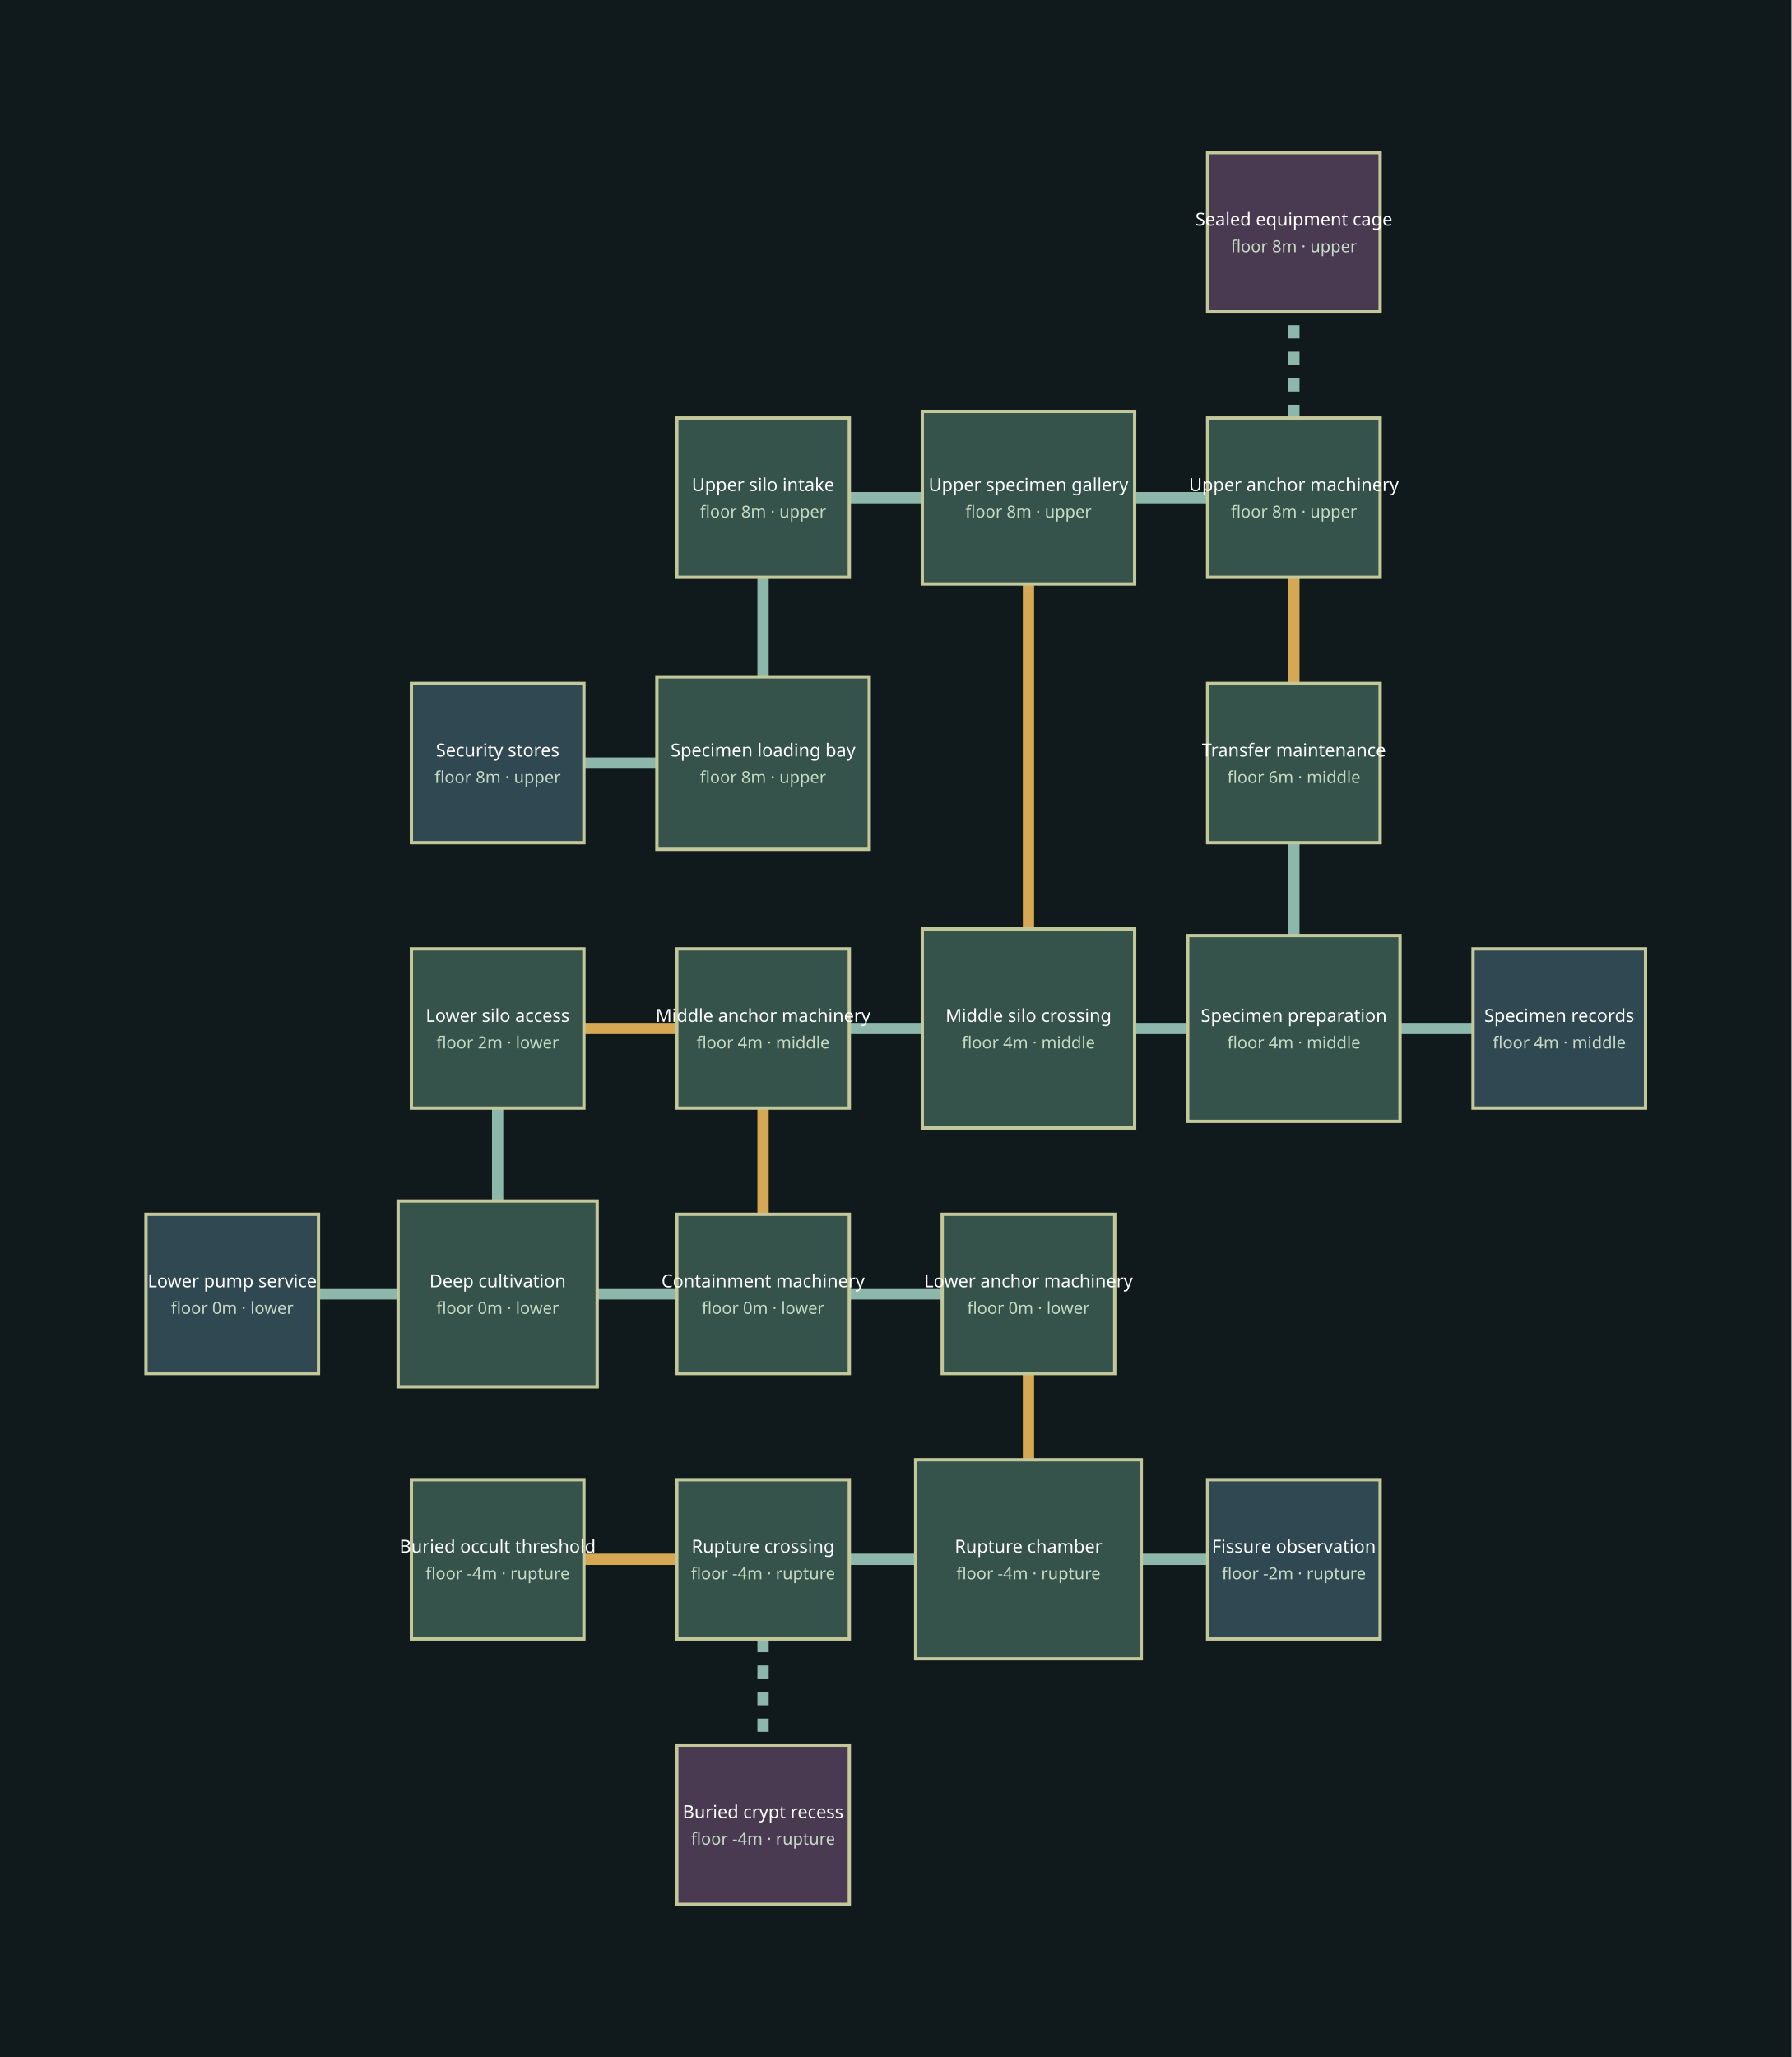
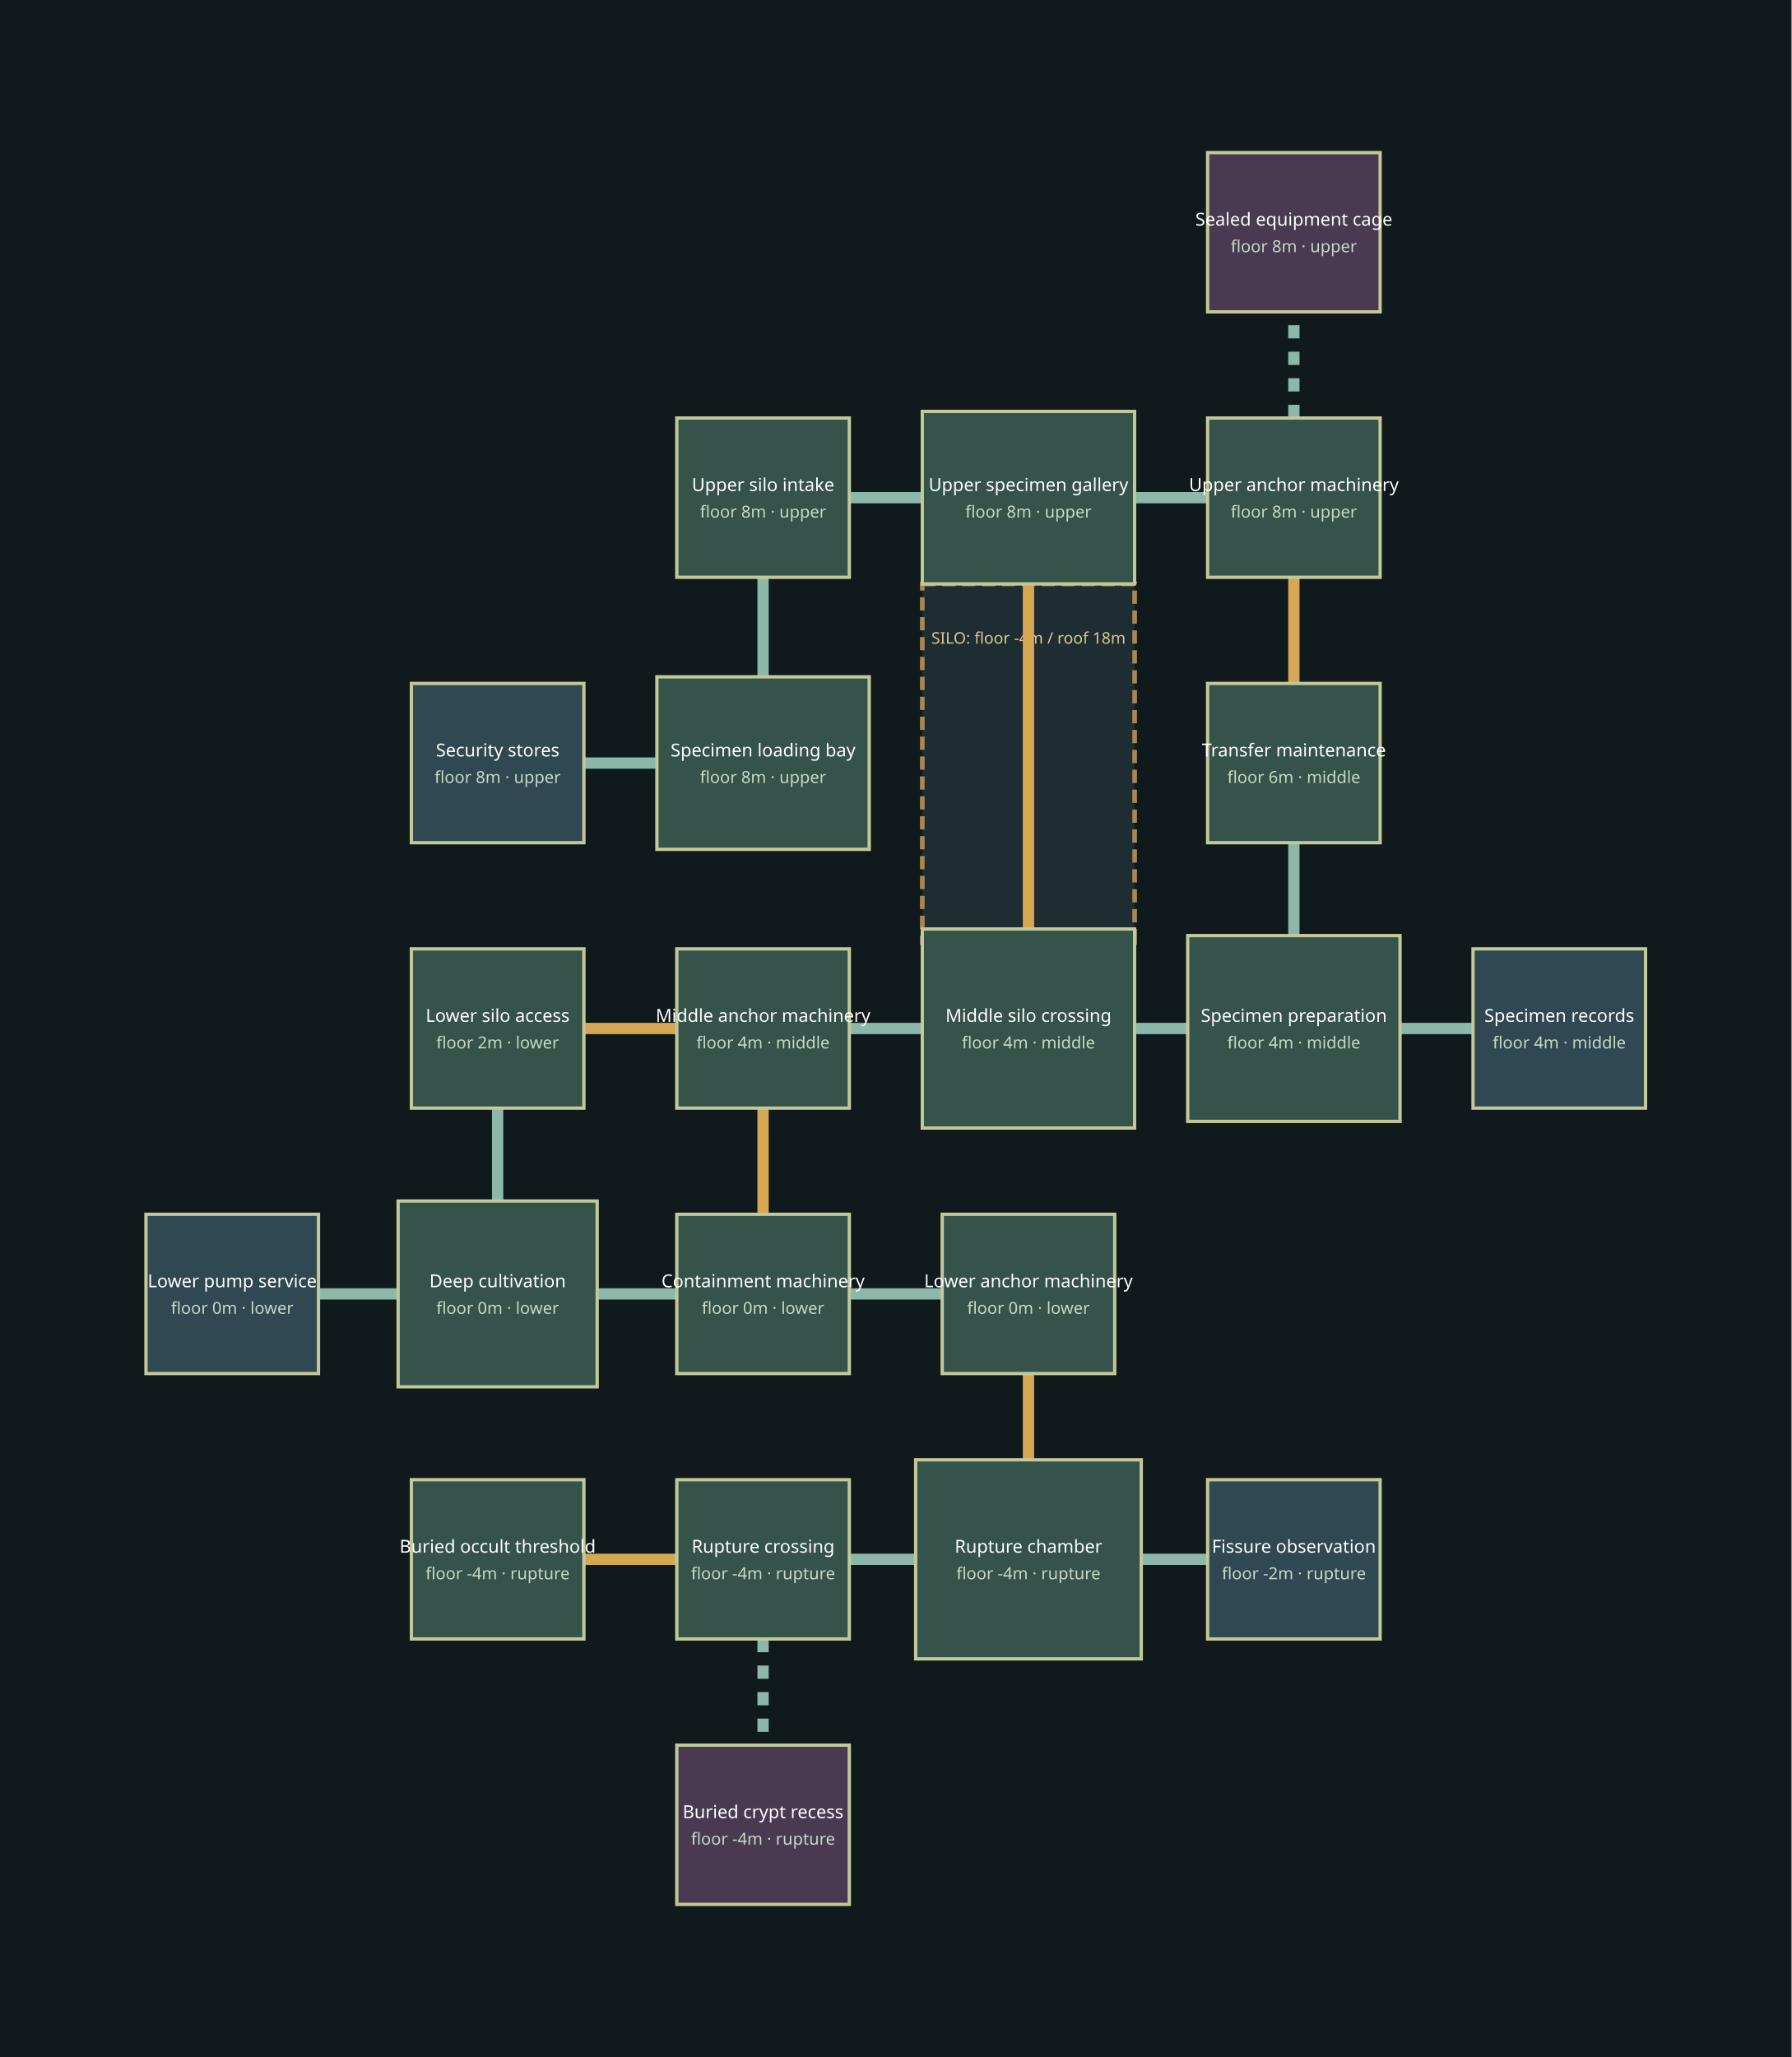
<svg xmlns="http://www.w3.org/2000/svg" viewBox="-115 -115 270 310">
  <rect x="-115" y="-115" width="270" height="310" fill="#10191b" />
+   <rect x="24.0" y="-27.0" width="32" height="54" fill="#1d2d31" stroke="#a88756" stroke-width=".7" stroke-dasharray="2 1" />
+   <text x="40" y="-18" fill="#dac59b" font-family="sans-serif" font-size="2.4" text-anchor="middle">SILO: floor -4m / roof 18m</text>
  <polyline points="0,0 0,-40" fill="none" stroke="#8cb7aa" stroke-width="1.7" />
  <polyline points="0,-40 40,-40" fill="none" stroke="#8cb7aa" stroke-width="1.7" />
  <polyline points="40,-40 80,-40" fill="none" stroke="#8cb7aa" stroke-width="1.7" />
  <polyline points="80,-40 80,0" fill="none" stroke="#d6a853" stroke-width="1.7" />
  <polyline points="80,0 80,40" fill="none" stroke="#8cb7aa" stroke-width="1.7" />
  <polyline points="80,40 40,40" fill="none" stroke="#8cb7aa" stroke-width="1.7" />
  <polyline points="40,40 0,40" fill="none" stroke="#8cb7aa" stroke-width="1.7" />
  <polyline points="0,40 -40,40" fill="none" stroke="#d6a853" stroke-width="1.7" />
  <polyline points="-40,40 -40,80" fill="none" stroke="#8cb7aa" stroke-width="1.7" />
  <polyline points="-40,80 0,80" fill="none" stroke="#8cb7aa" stroke-width="1.7" />
  <polyline points="0,80 40,80" fill="none" stroke="#8cb7aa" stroke-width="1.7" />
  <polyline points="40,80 40,120" fill="none" stroke="#d6a853" stroke-width="1.7" />
  <polyline points="40,120 0,120" fill="none" stroke="#8cb7aa" stroke-width="1.7" />
  <polyline points="0,120 -40,120" fill="none" stroke="#d6a853" stroke-width="1.7" />
  <polyline points="40,-40 40,0 40,40" fill="none" stroke="#d6a853" stroke-width="1.7" />
  <polyline points="0,40 0,80" fill="none" stroke="#d6a853" stroke-width="1.7" />
  <polyline points="0,0 -40,0" fill="none" stroke="#8cb7aa" stroke-width="1.7" />
  <polyline points="80,40 120,40" fill="none" stroke="#8cb7aa" stroke-width="1.7" />
  <polyline points="-40,80 -80,80" fill="none" stroke="#8cb7aa" stroke-width="1.7" />
  <polyline points="40,120 80,120" fill="none" stroke="#8cb7aa" stroke-width="1.7" />
  <polyline points="80,-40 80,-80" fill="none" stroke="#8cb7aa" stroke-width="1.7" stroke-dasharray="2 2" />
  <polyline points="0,120 0,160" fill="none" stroke="#8cb7aa" stroke-width="1.7" stroke-dasharray="2 2" />
  <rect x="-16.0" y="-13.0" width="32" height="26" fill="#35534a" stroke="#c2c89a" stroke-width=".5" />
  <text x="0" y="-1" font-family="sans-serif" font-size="2.7" fill="white" text-anchor="middle">Specimen loading bay</text>
  <text x="0" y="3" font-family="sans-serif" font-size="2.5" fill="#c5d9c5" text-anchor="middle">floor 8m · upper</text>
  <rect x="-13.0" y="-52.0" width="26" height="24" fill="#35534a" stroke="#c2c89a" stroke-width=".5" />
  <text x="0" y="-41" font-family="sans-serif" font-size="2.7" fill="white" text-anchor="middle">Upper silo intake</text>
  <text x="0" y="-37" font-family="sans-serif" font-size="2.5" fill="#c5d9c5" text-anchor="middle">floor 8m · upper</text>
  <rect x="24.0" y="-53.0" width="32" height="26" fill="#35534a" stroke="#c2c89a" stroke-width=".5" />
  <text x="40" y="-41" font-family="sans-serif" font-size="2.7" fill="white" text-anchor="middle">Upper specimen gallery</text>
  <text x="40" y="-37" font-family="sans-serif" font-size="2.5" fill="#c5d9c5" text-anchor="middle">floor 8m · upper</text>
  <rect x="67.0" y="-52.0" width="26" height="24" fill="#35534a" stroke="#c2c89a" stroke-width=".5" />
  <text x="80" y="-41" font-family="sans-serif" font-size="2.7" fill="white" text-anchor="middle">Upper anchor machinery</text>
  <text x="80" y="-37" font-family="sans-serif" font-size="2.5" fill="#c5d9c5" text-anchor="middle">floor 8m · upper</text>
  <rect x="67.0" y="-12.0" width="26" height="24" fill="#35534a" stroke="#c2c89a" stroke-width=".5" />
  <text x="80" y="-1" font-family="sans-serif" font-size="2.7" fill="white" text-anchor="middle">Transfer maintenance</text>
  <text x="80" y="3" font-family="sans-serif" font-size="2.5" fill="#c5d9c5" text-anchor="middle">floor 6m · middle</text>
  <rect x="64.0" y="26.0" width="32" height="28" fill="#35534a" stroke="#c2c89a" stroke-width=".5" />
  <text x="80" y="39" font-family="sans-serif" font-size="2.7" fill="white" text-anchor="middle">Specimen preparation</text>
  <text x="80" y="43" font-family="sans-serif" font-size="2.5" fill="#c5d9c5" text-anchor="middle">floor 4m · middle</text>
  <rect x="24.0" y="25.0" width="32" height="30" fill="#35534a" stroke="#c2c89a" stroke-width=".5" />
  <text x="40" y="39" font-family="sans-serif" font-size="2.7" fill="white" text-anchor="middle">Middle silo crossing</text>
  <text x="40" y="43" font-family="sans-serif" font-size="2.5" fill="#c5d9c5" text-anchor="middle">floor 4m · middle</text>
  <rect x="-13.0" y="28.0" width="26" height="24" fill="#35534a" stroke="#c2c89a" stroke-width=".5" />
  <text x="0" y="39" font-family="sans-serif" font-size="2.7" fill="white" text-anchor="middle">Middle anchor machinery</text>
  <text x="0" y="43" font-family="sans-serif" font-size="2.5" fill="#c5d9c5" text-anchor="middle">floor 4m · middle</text>
  <rect x="-53.0" y="28.0" width="26" height="24" fill="#35534a" stroke="#c2c89a" stroke-width=".5" />
  <text x="-40" y="39" font-family="sans-serif" font-size="2.7" fill="white" text-anchor="middle">Lower silo access</text>
  <text x="-40" y="43" font-family="sans-serif" font-size="2.5" fill="#c5d9c5" text-anchor="middle">floor 2m · lower</text>
  <rect x="-55.0" y="66.0" width="30" height="28" fill="#35534a" stroke="#c2c89a" stroke-width=".5" />
  <text x="-40" y="79" font-family="sans-serif" font-size="2.7" fill="white" text-anchor="middle">Deep cultivation</text>
  <text x="-40" y="83" font-family="sans-serif" font-size="2.5" fill="#c5d9c5" text-anchor="middle">floor 0m · lower</text>
  <rect x="-13.0" y="68.0" width="26" height="24" fill="#35534a" stroke="#c2c89a" stroke-width=".5" />
  <text x="0" y="79" font-family="sans-serif" font-size="2.7" fill="white" text-anchor="middle">Containment machinery</text>
  <text x="0" y="83" font-family="sans-serif" font-size="2.5" fill="#c5d9c5" text-anchor="middle">floor 0m · lower</text>
  <rect x="27.0" y="68.0" width="26" height="24" fill="#35534a" stroke="#c2c89a" stroke-width=".5" />
  <text x="40" y="79" font-family="sans-serif" font-size="2.7" fill="white" text-anchor="middle">Lower anchor machinery</text>
  <text x="40" y="83" font-family="sans-serif" font-size="2.5" fill="#c5d9c5" text-anchor="middle">floor 0m · lower</text>
  <rect x="23.0" y="105.0" width="34" height="30" fill="#35534a" stroke="#c2c89a" stroke-width=".5" />
  <text x="40" y="119" font-family="sans-serif" font-size="2.7" fill="white" text-anchor="middle">Rupture chamber</text>
  <text x="40" y="123" font-family="sans-serif" font-size="2.5" fill="#c5d9c5" text-anchor="middle">floor -4m · rupture</text>
  <rect x="-13.0" y="108.0" width="26" height="24" fill="#35534a" stroke="#c2c89a" stroke-width=".5" />
  <text x="0" y="119" font-family="sans-serif" font-size="2.7" fill="white" text-anchor="middle">Rupture crossing</text>
  <text x="0" y="123" font-family="sans-serif" font-size="2.5" fill="#c5d9c5" text-anchor="middle">floor -4m · rupture</text>
  <rect x="-53.0" y="108.0" width="26" height="24" fill="#35534a" stroke="#c2c89a" stroke-width=".5" />
  <text x="-40" y="119" font-family="sans-serif" font-size="2.7" fill="white" text-anchor="middle">Buried occult threshold</text>
  <text x="-40" y="123" font-family="sans-serif" font-size="2.5" fill="#c5d9c5" text-anchor="middle">floor -4m · rupture</text>
  <rect x="-53.0" y="-12.0" width="26" height="24" fill="#304852" stroke="#c2c89a" stroke-width=".5" />
  <text x="-40" y="-1" font-family="sans-serif" font-size="2.7" fill="white" text-anchor="middle">Security stores</text>
  <text x="-40" y="3" font-family="sans-serif" font-size="2.5" fill="#c5d9c5" text-anchor="middle">floor 8m · upper</text>
  <rect x="107.0" y="28.0" width="26" height="24" fill="#304852" stroke="#c2c89a" stroke-width=".5" />
  <text x="120" y="39" font-family="sans-serif" font-size="2.7" fill="white" text-anchor="middle">Specimen records</text>
  <text x="120" y="43" font-family="sans-serif" font-size="2.5" fill="#c5d9c5" text-anchor="middle">floor 4m · middle</text>
  <rect x="-93.0" y="68.0" width="26" height="24" fill="#304852" stroke="#c2c89a" stroke-width=".5" />
  <text x="-80" y="79" font-family="sans-serif" font-size="2.7" fill="white" text-anchor="middle">Lower pump service</text>
  <text x="-80" y="83" font-family="sans-serif" font-size="2.5" fill="#c5d9c5" text-anchor="middle">floor 0m · lower</text>
  <rect x="67.0" y="108.0" width="26" height="24" fill="#304852" stroke="#c2c89a" stroke-width=".5" />
  <text x="80" y="119" font-family="sans-serif" font-size="2.7" fill="white" text-anchor="middle">Fissure observation</text>
  <text x="80" y="123" font-family="sans-serif" font-size="2.5" fill="#c5d9c5" text-anchor="middle">floor -2m · rupture</text>
  <rect x="67.0" y="-92.0" width="26" height="24" fill="#493a51" stroke="#c2c89a" stroke-width=".5" />
  <text x="80" y="-81" font-family="sans-serif" font-size="2.7" fill="white" text-anchor="middle">Sealed equipment cage</text>
  <text x="80" y="-77" font-family="sans-serif" font-size="2.5" fill="#c5d9c5" text-anchor="middle">floor 8m · upper</text>
  <rect x="-13.0" y="148.0" width="26" height="24" fill="#493a51" stroke="#c2c89a" stroke-width=".5" />
  <text x="0" y="159" font-family="sans-serif" font-size="2.7" fill="white" text-anchor="middle">Buried crypt recess</text>
  <text x="0" y="163" font-family="sans-serif" font-size="2.5" fill="#c5d9c5" text-anchor="middle">floor -4m · rupture</text>
</svg>
